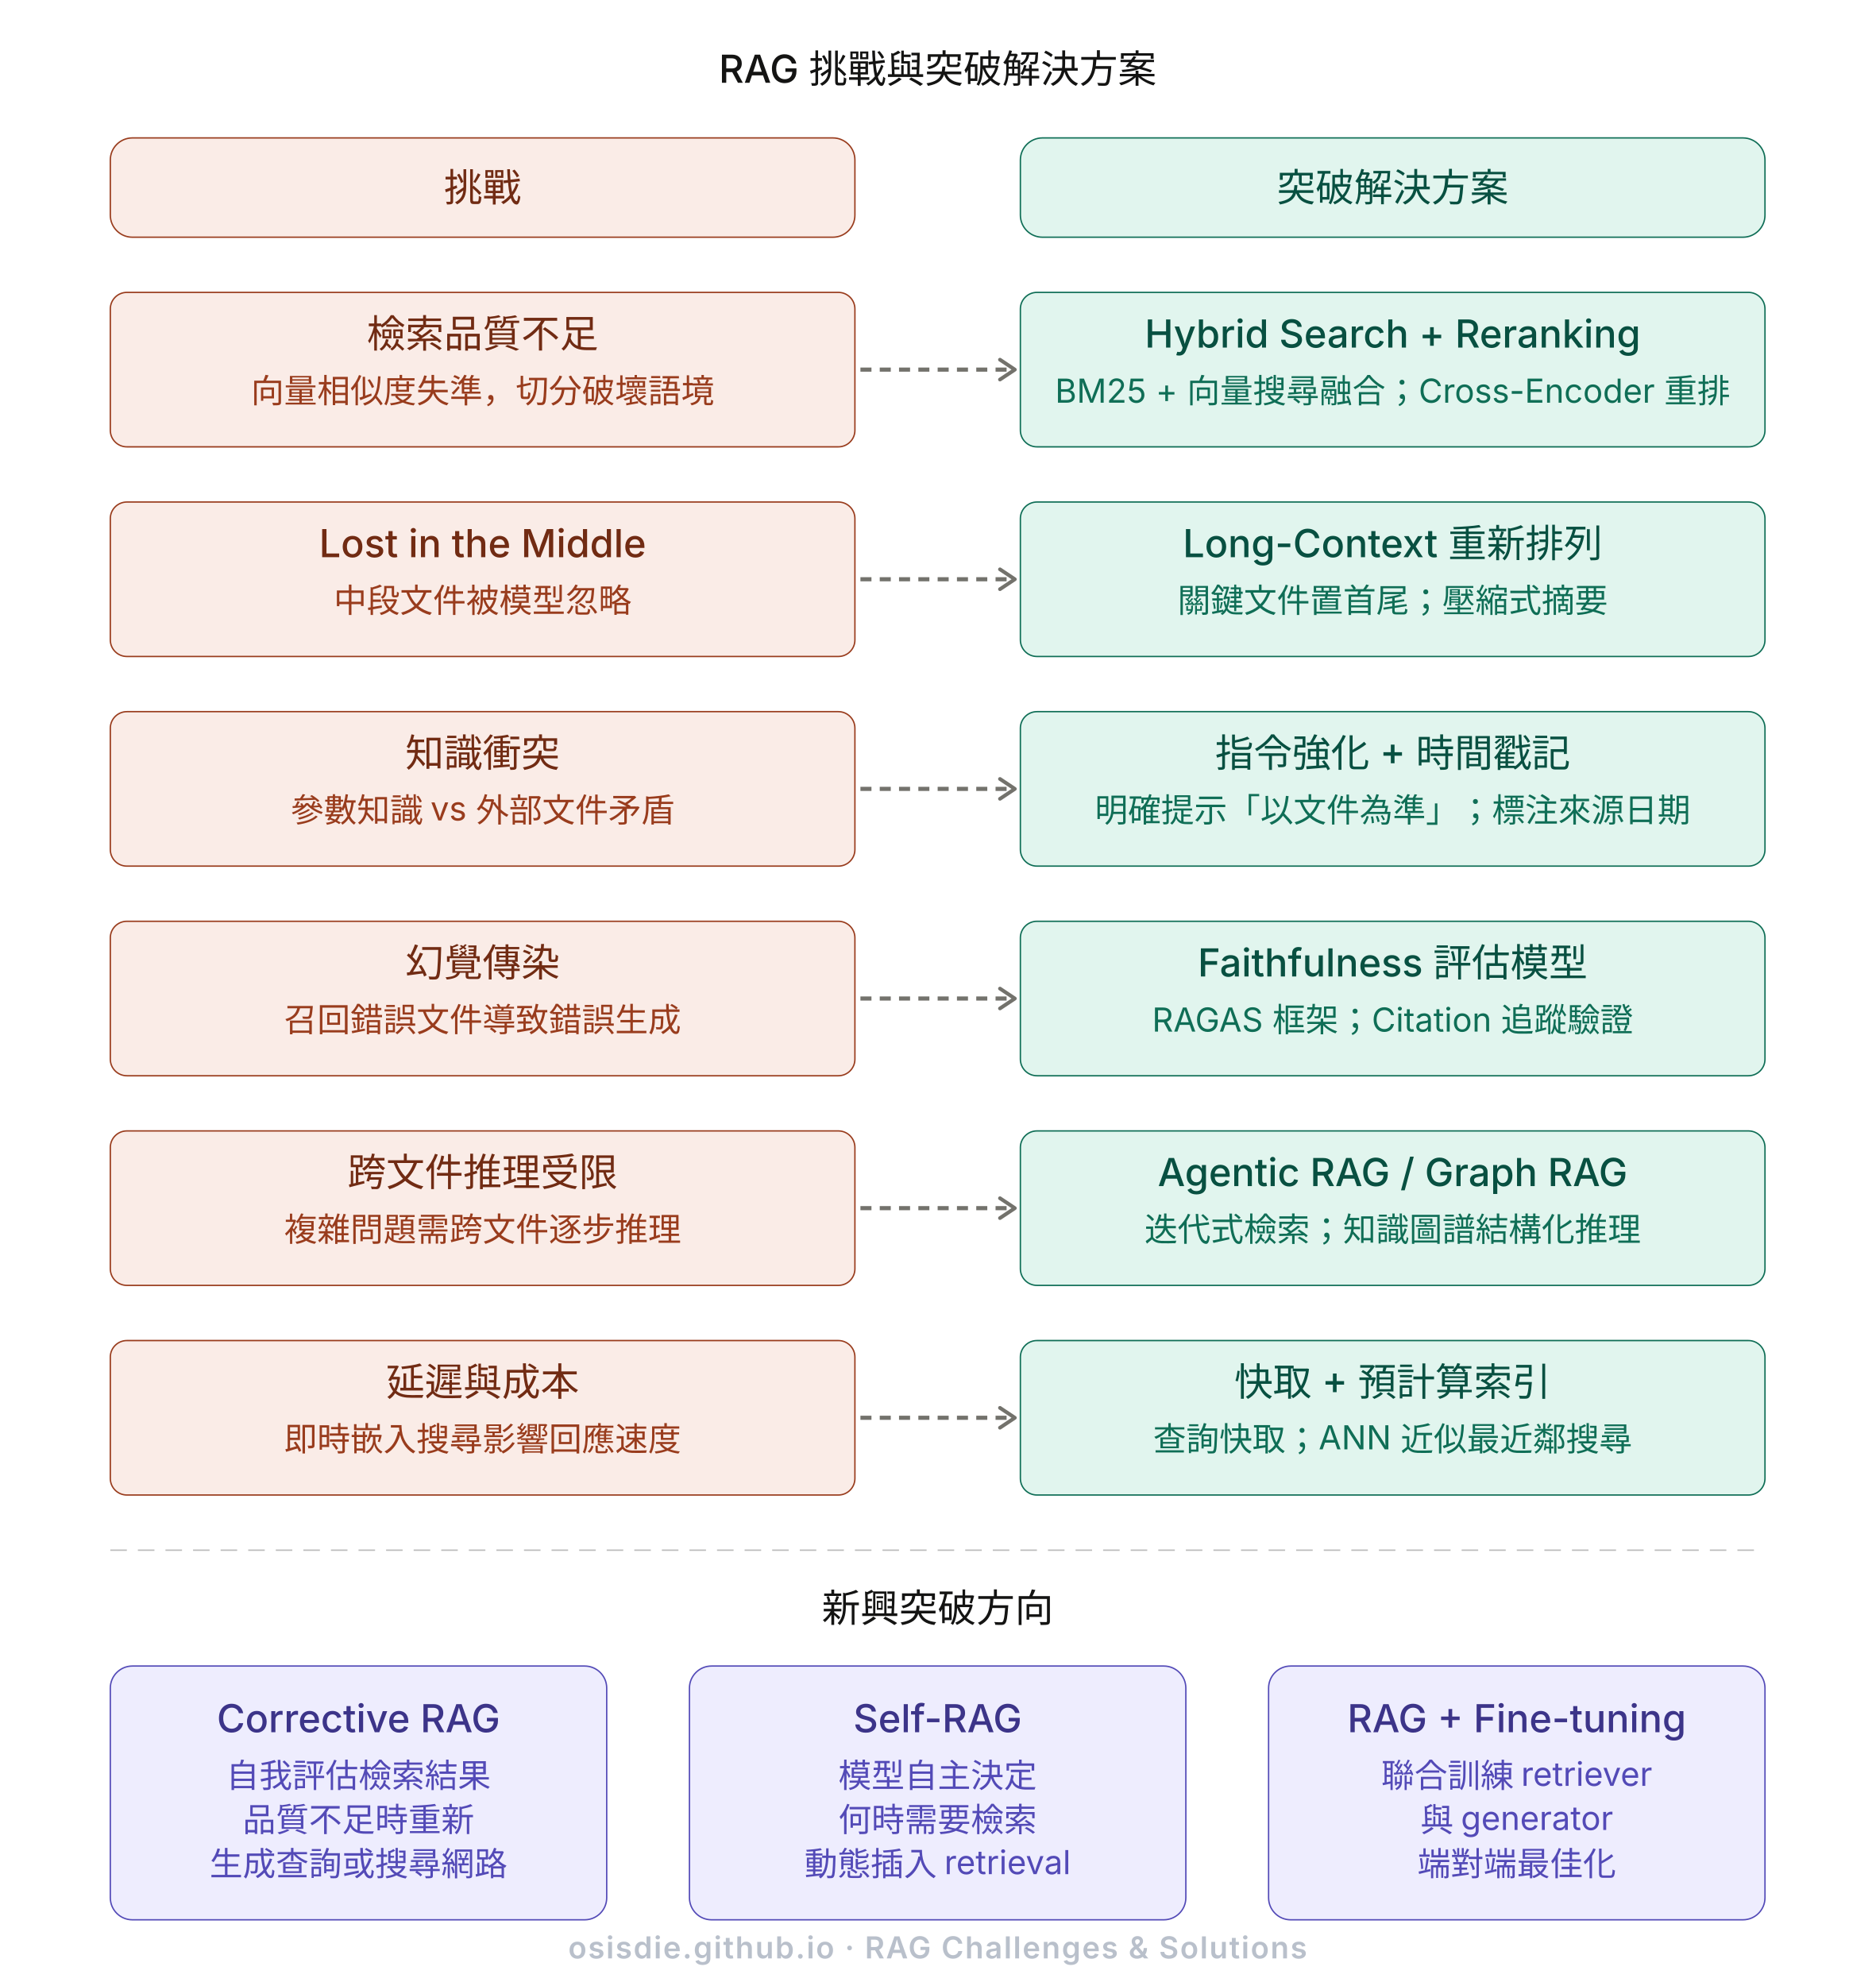
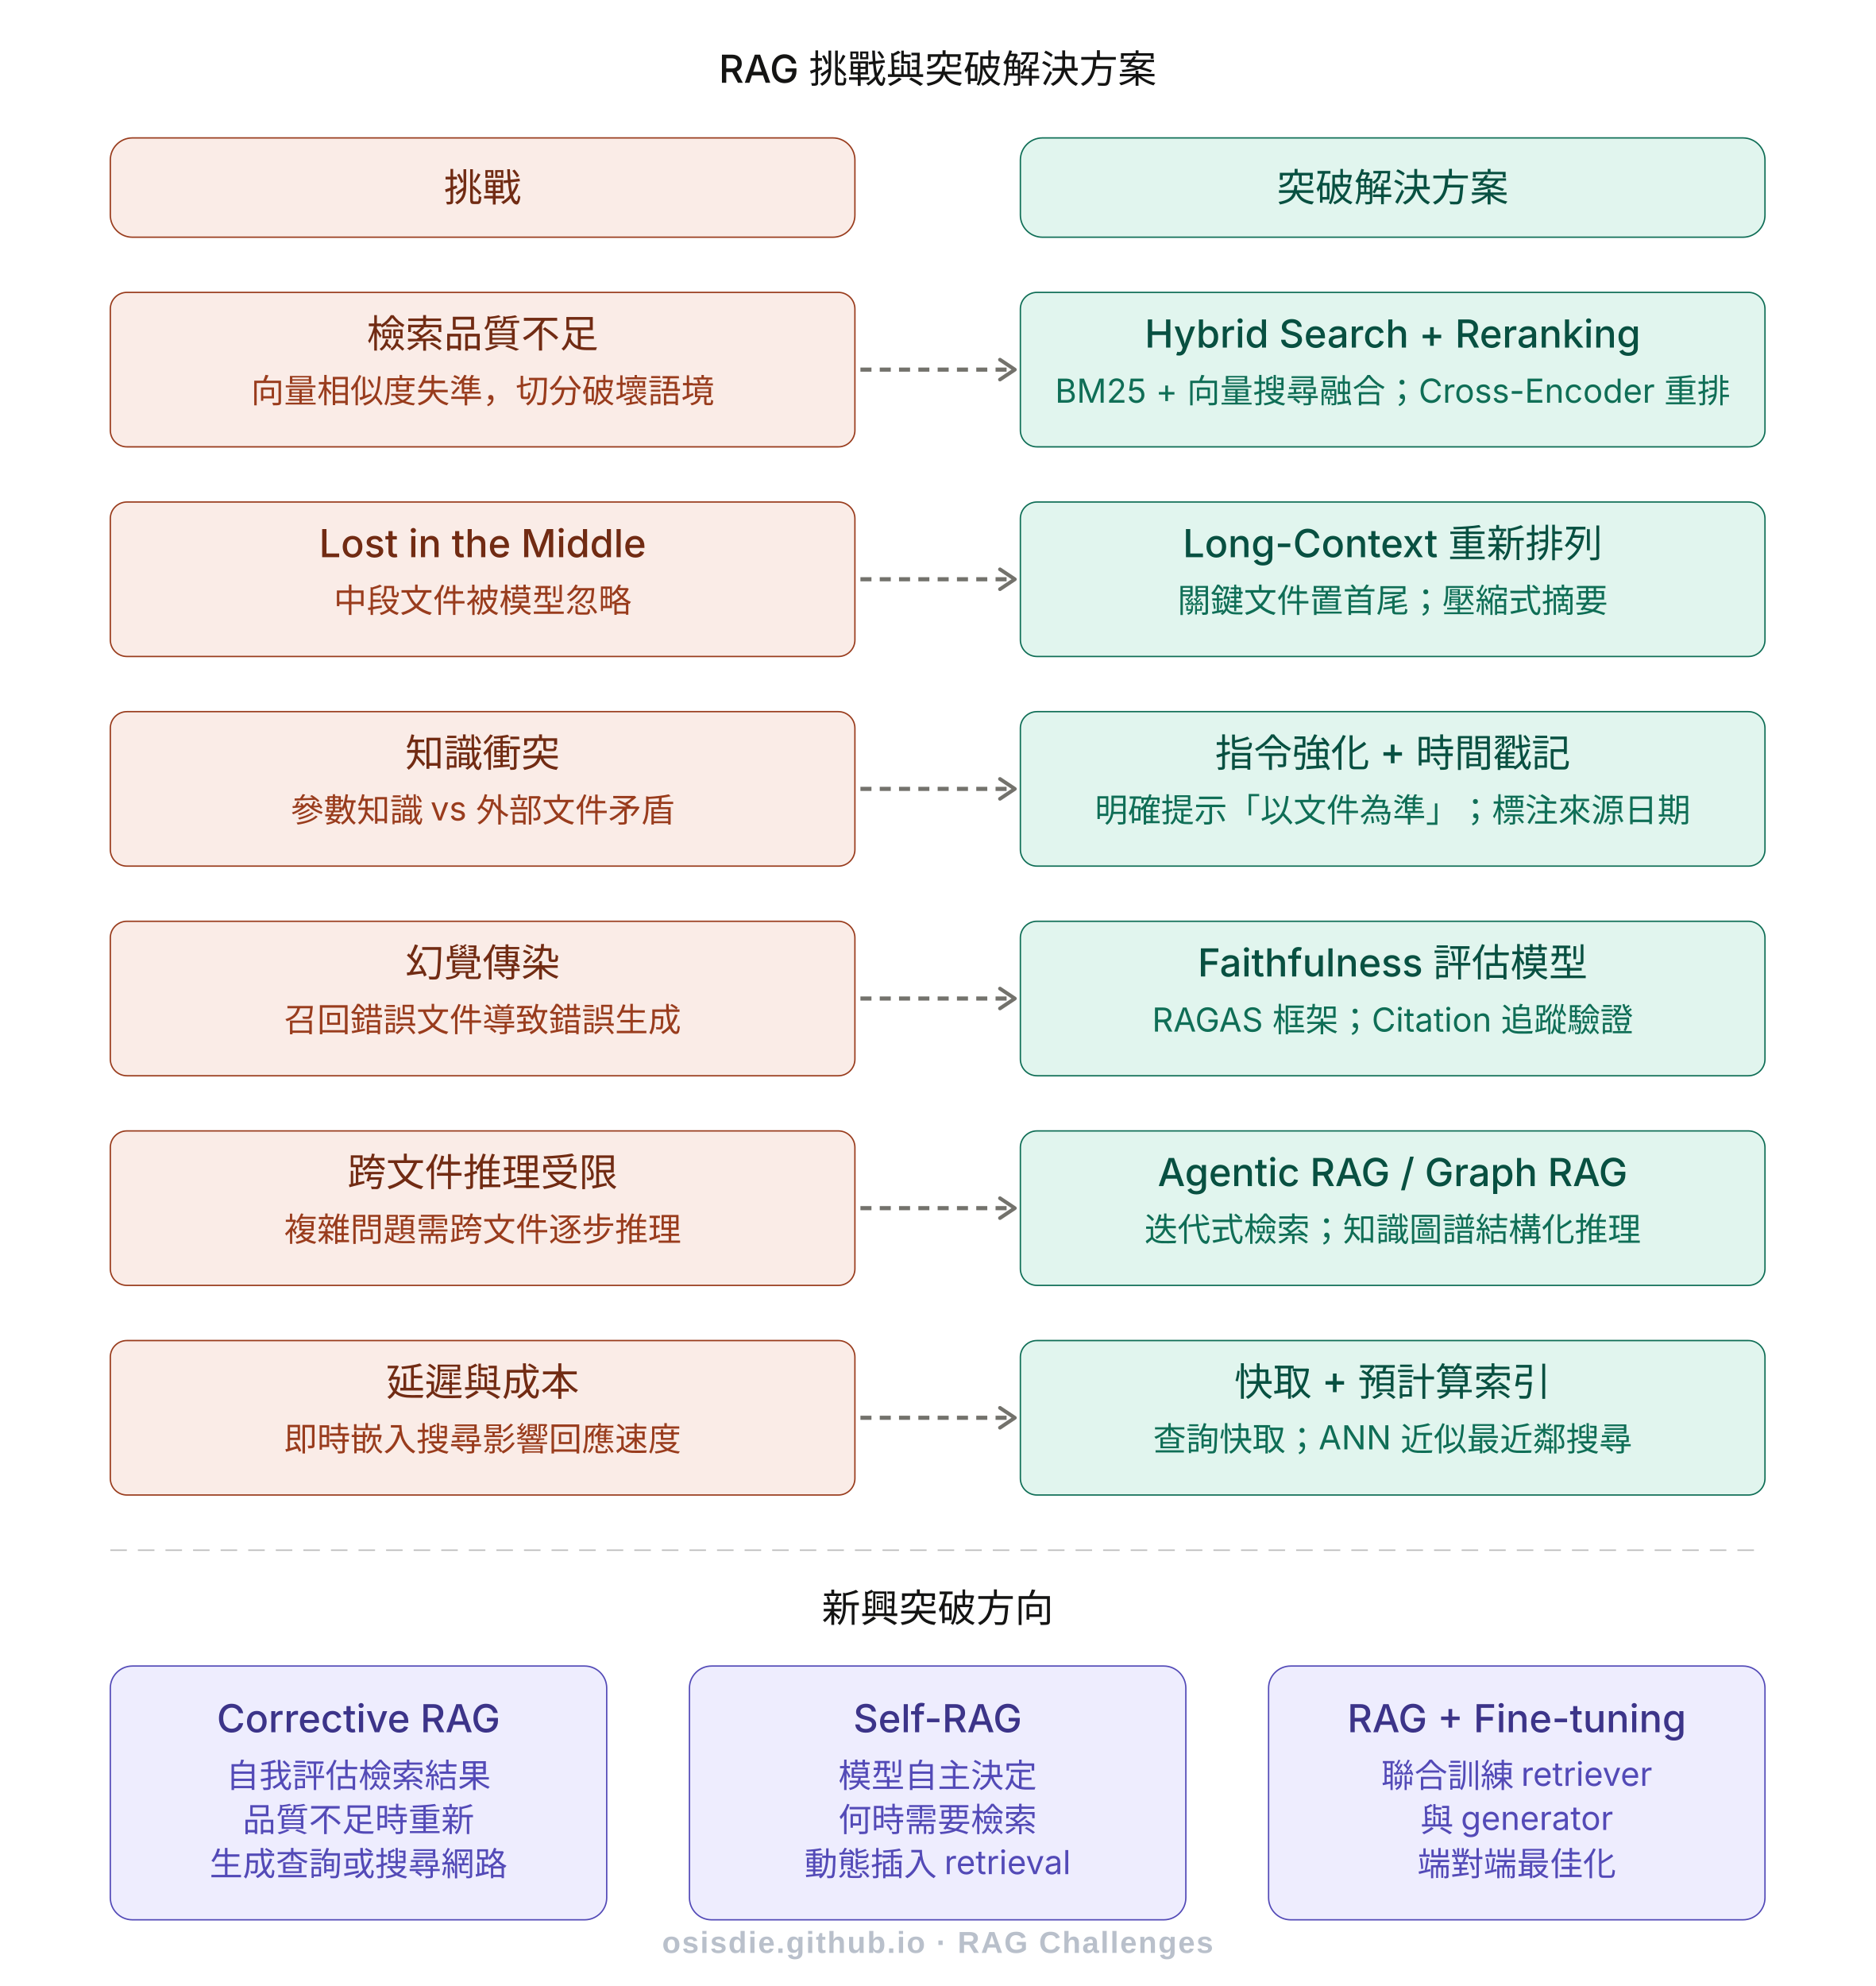
<svg xmlns="http://www.w3.org/2000/svg" width="100%" viewBox="0 0 680 720">
  <defs>
    <marker id="arrow" viewBox="0 0 10 10" refX="8" refY="5" markerWidth="6" markerHeight="6" orient="auto-start-reverse">
      <path d="M2 1L8 5L2 9" fill="none" stroke="context-stroke" stroke-width="1.5" stroke-linecap="round" stroke-linejoin="round" />
    </marker>
  </defs>
  <text x="340" y="30" text-anchor="middle" font-size="15" style="fill:rgb(20, 20, 19);stroke:none;color:rgb(0, 0, 0);stroke-width:1px;stroke-linecap:butt;stroke-linejoin:miter;opacity:1;font-family:-apple-system, BlinkMacSystemFont, &quot;Segoe UI&quot;, &quot;Noto Sans TC&quot;, sans-serif;font-size:14px;font-weight:500;text-anchor:middle;dominant-baseline:auto">RAG 挑戰與突破解決方案</text>
  <g style="fill:rgb(0, 0, 0);stroke:none;color:rgb(0, 0, 0);stroke-width:1px;stroke-linecap:butt;stroke-linejoin:miter;opacity:1;font-family:-apple-system, BlinkMacSystemFont, &quot;Segoe UI&quot;, &quot;Noto Sans TC&quot;, sans-serif;font-size:16px;font-weight:400;text-anchor:start;dominant-baseline:auto">
    <rect x="40" y="50" width="270" height="36" rx="8" stroke-width="0.5" style="fill:rgb(250, 236, 231);stroke:rgb(153, 60, 29);color:rgb(0, 0, 0);stroke-width:0.5px;stroke-linecap:butt;stroke-linejoin:miter;opacity:1;font-family:-apple-system, BlinkMacSystemFont, &quot;Segoe UI&quot;, &quot;Noto Sans TC&quot;, sans-serif;font-size:16px;font-weight:400;text-anchor:start;dominant-baseline:auto" />
    <text x="175" y="73" text-anchor="middle" style="fill:rgb(113, 43, 19);stroke:none;color:rgb(0, 0, 0);stroke-width:1px;stroke-linecap:butt;stroke-linejoin:miter;opacity:1;font-family:-apple-system, BlinkMacSystemFont, &quot;Segoe UI&quot;, &quot;Noto Sans TC&quot;, sans-serif;font-size:14px;font-weight:500;text-anchor:middle;dominant-baseline:auto">挑戰</text>
  </g>
  <g style="fill:rgb(0, 0, 0);stroke:none;color:rgb(0, 0, 0);stroke-width:1px;stroke-linecap:butt;stroke-linejoin:miter;opacity:1;font-family:-apple-system, BlinkMacSystemFont, &quot;Segoe UI&quot;, &quot;Noto Sans TC&quot;, sans-serif;font-size:16px;font-weight:400;text-anchor:start;dominant-baseline:auto">
    <rect x="370" y="50" width="270" height="36" rx="8" stroke-width="0.5" style="fill:rgb(225, 245, 238);stroke:rgb(15, 110, 86);color:rgb(0, 0, 0);stroke-width:0.5px;stroke-linecap:butt;stroke-linejoin:miter;opacity:1;font-family:-apple-system, BlinkMacSystemFont, &quot;Segoe UI&quot;, &quot;Noto Sans TC&quot;, sans-serif;font-size:16px;font-weight:400;text-anchor:start;dominant-baseline:auto" />
    <text x="505" y="73" text-anchor="middle" style="fill:rgb(8, 80, 65);stroke:none;color:rgb(0, 0, 0);stroke-width:1px;stroke-linecap:butt;stroke-linejoin:miter;opacity:1;font-family:-apple-system, BlinkMacSystemFont, &quot;Segoe UI&quot;, &quot;Noto Sans TC&quot;, sans-serif;font-size:14px;font-weight:500;text-anchor:middle;dominant-baseline:auto">突破解決方案</text>
  </g>
  <g style="fill:rgb(0, 0, 0);stroke:none;color:rgb(0, 0, 0);stroke-width:1px;stroke-linecap:butt;stroke-linejoin:miter;opacity:1;font-family:-apple-system, BlinkMacSystemFont, &quot;Segoe UI&quot;, &quot;Noto Sans TC&quot;, sans-serif;font-size:16px;font-weight:400;text-anchor:start;dominant-baseline:auto">
    <rect x="40" y="106" width="270" height="56" rx="6" stroke-width="0.5" style="fill:rgb(250, 236, 231);stroke:rgb(153, 60, 29);color:rgb(0, 0, 0);stroke-width:0.5px;stroke-linecap:butt;stroke-linejoin:miter;opacity:1;font-family:-apple-system, BlinkMacSystemFont, &quot;Segoe UI&quot;, &quot;Noto Sans TC&quot;, sans-serif;font-size:16px;font-weight:400;text-anchor:start;dominant-baseline:auto" />
    <text x="175" y="126" text-anchor="middle" style="fill:rgb(113, 43, 19);stroke:none;color:rgb(0, 0, 0);stroke-width:1px;stroke-linecap:butt;stroke-linejoin:miter;opacity:1;font-family:-apple-system, BlinkMacSystemFont, &quot;Segoe UI&quot;, &quot;Noto Sans TC&quot;, sans-serif;font-size:14px;font-weight:500;text-anchor:middle;dominant-baseline:auto">檢索品質不足</text>
    <text x="175" y="146" text-anchor="middle" style="fill:rgb(153, 60, 29);stroke:none;color:rgb(0, 0, 0);stroke-width:1px;stroke-linecap:butt;stroke-linejoin:miter;opacity:1;font-family:-apple-system, BlinkMacSystemFont, &quot;Segoe UI&quot;, &quot;Noto Sans TC&quot;, sans-serif;font-size:12px;font-weight:400;text-anchor:middle;dominant-baseline:auto">向量相似度失準，切分破壞語境</text>
  </g>
  <g style="fill:rgb(0, 0, 0);stroke:none;color:rgb(0, 0, 0);stroke-width:1px;stroke-linecap:butt;stroke-linejoin:miter;opacity:1;font-family:-apple-system, BlinkMacSystemFont, &quot;Segoe UI&quot;, &quot;Noto Sans TC&quot;, sans-serif;font-size:16px;font-weight:400;text-anchor:start;dominant-baseline:auto">
    <rect x="370" y="106" width="270" height="56" rx="6" stroke-width="0.5" style="fill:rgb(225, 245, 238);stroke:rgb(15, 110, 86);color:rgb(0, 0, 0);stroke-width:0.5px;stroke-linecap:butt;stroke-linejoin:miter;opacity:1;font-family:-apple-system, BlinkMacSystemFont, &quot;Segoe UI&quot;, &quot;Noto Sans TC&quot;, sans-serif;font-size:16px;font-weight:400;text-anchor:start;dominant-baseline:auto" />
    <text x="505" y="126" text-anchor="middle" style="fill:rgb(8, 80, 65);stroke:none;color:rgb(0, 0, 0);stroke-width:1px;stroke-linecap:butt;stroke-linejoin:miter;opacity:1;font-family:-apple-system, BlinkMacSystemFont, &quot;Segoe UI&quot;, &quot;Noto Sans TC&quot;, sans-serif;font-size:14px;font-weight:500;text-anchor:middle;dominant-baseline:auto">Hybrid Search + Reranking</text>
    <text x="505" y="146" text-anchor="middle" style="fill:rgb(15, 110, 86);stroke:none;color:rgb(0, 0, 0);stroke-width:1px;stroke-linecap:butt;stroke-linejoin:miter;opacity:1;font-family:-apple-system, BlinkMacSystemFont, &quot;Segoe UI&quot;, &quot;Noto Sans TC&quot;, sans-serif;font-size:12px;font-weight:400;text-anchor:middle;dominant-baseline:auto">BM25 + 向量搜尋融合；Cross-Encoder 重排</text>
  </g>
  <line x1="312" y1="134" x2="368" y2="134" stroke="rgb(115,114,108)" stroke-width="0.8" stroke-dasharray="4 3" marker-end="url(#arrow)" fill="none" style="fill:none;stroke:rgb(115, 114, 108);color:rgb(0, 0, 0);stroke-width:1.5px;stroke-dasharray:4px, 3px;stroke-linecap:butt;stroke-linejoin:miter;opacity:1;font-family:-apple-system, BlinkMacSystemFont, &quot;Segoe UI&quot;, &quot;Noto Sans TC&quot;, sans-serif;font-size:16px;font-weight:400;text-anchor:start;dominant-baseline:auto" />
  <g style="fill:rgb(0, 0, 0);stroke:none;color:rgb(0, 0, 0);stroke-width:1px;stroke-linecap:butt;stroke-linejoin:miter;opacity:1;font-family:-apple-system, BlinkMacSystemFont, &quot;Segoe UI&quot;, &quot;Noto Sans TC&quot;, sans-serif;font-size:16px;font-weight:400;text-anchor:start;dominant-baseline:auto">
    <rect x="40" y="182" width="270" height="56" rx="6" stroke-width="0.5" style="fill:rgb(250, 236, 231);stroke:rgb(153, 60, 29);color:rgb(0, 0, 0);stroke-width:0.5px;stroke-linecap:butt;stroke-linejoin:miter;opacity:1;font-family:-apple-system, BlinkMacSystemFont, &quot;Segoe UI&quot;, &quot;Noto Sans TC&quot;, sans-serif;font-size:16px;font-weight:400;text-anchor:start;dominant-baseline:auto" />
    <text x="175" y="202" text-anchor="middle" style="fill:rgb(113, 43, 19);stroke:none;color:rgb(0, 0, 0);stroke-width:1px;stroke-linecap:butt;stroke-linejoin:miter;opacity:1;font-family:-apple-system, BlinkMacSystemFont, &quot;Segoe UI&quot;, &quot;Noto Sans TC&quot;, sans-serif;font-size:14px;font-weight:500;text-anchor:middle;dominant-baseline:auto">Lost in the Middle</text>
    <text x="175" y="222" text-anchor="middle" style="fill:rgb(153, 60, 29);stroke:none;color:rgb(0, 0, 0);stroke-width:1px;stroke-linecap:butt;stroke-linejoin:miter;opacity:1;font-family:-apple-system, BlinkMacSystemFont, &quot;Segoe UI&quot;, &quot;Noto Sans TC&quot;, sans-serif;font-size:12px;font-weight:400;text-anchor:middle;dominant-baseline:auto">中段文件被模型忽略</text>
  </g>
  <g style="fill:rgb(0, 0, 0);stroke:none;color:rgb(0, 0, 0);stroke-width:1px;stroke-linecap:butt;stroke-linejoin:miter;opacity:1;font-family:-apple-system, BlinkMacSystemFont, &quot;Segoe UI&quot;, &quot;Noto Sans TC&quot;, sans-serif;font-size:16px;font-weight:400;text-anchor:start;dominant-baseline:auto">
    <rect x="370" y="182" width="270" height="56" rx="6" stroke-width="0.5" style="fill:rgb(225, 245, 238);stroke:rgb(15, 110, 86);color:rgb(0, 0, 0);stroke-width:0.5px;stroke-linecap:butt;stroke-linejoin:miter;opacity:1;font-family:-apple-system, BlinkMacSystemFont, &quot;Segoe UI&quot;, &quot;Noto Sans TC&quot;, sans-serif;font-size:16px;font-weight:400;text-anchor:start;dominant-baseline:auto" />
    <text x="505" y="202" text-anchor="middle" style="fill:rgb(8, 80, 65);stroke:none;color:rgb(0, 0, 0);stroke-width:1px;stroke-linecap:butt;stroke-linejoin:miter;opacity:1;font-family:-apple-system, BlinkMacSystemFont, &quot;Segoe UI&quot;, &quot;Noto Sans TC&quot;, sans-serif;font-size:14px;font-weight:500;text-anchor:middle;dominant-baseline:auto">Long-Context 重新排列</text>
    <text x="505" y="222" text-anchor="middle" style="fill:rgb(15, 110, 86);stroke:none;color:rgb(0, 0, 0);stroke-width:1px;stroke-linecap:butt;stroke-linejoin:miter;opacity:1;font-family:-apple-system, BlinkMacSystemFont, &quot;Segoe UI&quot;, &quot;Noto Sans TC&quot;, sans-serif;font-size:12px;font-weight:400;text-anchor:middle;dominant-baseline:auto">關鍵文件置首尾；壓縮式摘要</text>
  </g>
  <line x1="312" y1="210" x2="368" y2="210" stroke="rgb(115,114,108)" stroke-width="0.8" stroke-dasharray="4 3" marker-end="url(#arrow)" fill="none" style="fill:none;stroke:rgb(115, 114, 108);color:rgb(0, 0, 0);stroke-width:1.5px;stroke-dasharray:4px, 3px;stroke-linecap:butt;stroke-linejoin:miter;opacity:1;font-family:-apple-system, BlinkMacSystemFont, &quot;Segoe UI&quot;, &quot;Noto Sans TC&quot;, sans-serif;font-size:16px;font-weight:400;text-anchor:start;dominant-baseline:auto" />
  <g style="fill:rgb(0, 0, 0);stroke:none;color:rgb(0, 0, 0);stroke-width:1px;stroke-linecap:butt;stroke-linejoin:miter;opacity:1;font-family:-apple-system, BlinkMacSystemFont, &quot;Segoe UI&quot;, &quot;Noto Sans TC&quot;, sans-serif;font-size:16px;font-weight:400;text-anchor:start;dominant-baseline:auto">
    <rect x="40" y="258" width="270" height="56" rx="6" stroke-width="0.5" style="fill:rgb(250, 236, 231);stroke:rgb(153, 60, 29);color:rgb(0, 0, 0);stroke-width:0.5px;stroke-linecap:butt;stroke-linejoin:miter;opacity:1;font-family:-apple-system, BlinkMacSystemFont, &quot;Segoe UI&quot;, &quot;Noto Sans TC&quot;, sans-serif;font-size:16px;font-weight:400;text-anchor:start;dominant-baseline:auto" />
    <text x="175" y="278" text-anchor="middle" style="fill:rgb(113, 43, 19);stroke:none;color:rgb(0, 0, 0);stroke-width:1px;stroke-linecap:butt;stroke-linejoin:miter;opacity:1;font-family:-apple-system, BlinkMacSystemFont, &quot;Segoe UI&quot;, &quot;Noto Sans TC&quot;, sans-serif;font-size:14px;font-weight:500;text-anchor:middle;dominant-baseline:auto">知識衝突</text>
    <text x="175" y="298" text-anchor="middle" style="fill:rgb(153, 60, 29);stroke:none;color:rgb(0, 0, 0);stroke-width:1px;stroke-linecap:butt;stroke-linejoin:miter;opacity:1;font-family:-apple-system, BlinkMacSystemFont, &quot;Segoe UI&quot;, &quot;Noto Sans TC&quot;, sans-serif;font-size:12px;font-weight:400;text-anchor:middle;dominant-baseline:auto">參數知識 vs 外部文件矛盾</text>
  </g>
  <g style="fill:rgb(0, 0, 0);stroke:none;color:rgb(0, 0, 0);stroke-width:1px;stroke-linecap:butt;stroke-linejoin:miter;opacity:1;font-family:-apple-system, BlinkMacSystemFont, &quot;Segoe UI&quot;, &quot;Noto Sans TC&quot;, sans-serif;font-size:16px;font-weight:400;text-anchor:start;dominant-baseline:auto">
    <rect x="370" y="258" width="270" height="56" rx="6" stroke-width="0.5" style="fill:rgb(225, 245, 238);stroke:rgb(15, 110, 86);color:rgb(0, 0, 0);stroke-width:0.5px;stroke-linecap:butt;stroke-linejoin:miter;opacity:1;font-family:-apple-system, BlinkMacSystemFont, &quot;Segoe UI&quot;, &quot;Noto Sans TC&quot;, sans-serif;font-size:16px;font-weight:400;text-anchor:start;dominant-baseline:auto" />
    <text x="505" y="278" text-anchor="middle" style="fill:rgb(8, 80, 65);stroke:none;color:rgb(0, 0, 0);stroke-width:1px;stroke-linecap:butt;stroke-linejoin:miter;opacity:1;font-family:-apple-system, BlinkMacSystemFont, &quot;Segoe UI&quot;, &quot;Noto Sans TC&quot;, sans-serif;font-size:14px;font-weight:500;text-anchor:middle;dominant-baseline:auto">指令強化 + 時間戳記</text>
    <text x="505" y="298" text-anchor="middle" style="fill:rgb(15, 110, 86);stroke:none;color:rgb(0, 0, 0);stroke-width:1px;stroke-linecap:butt;stroke-linejoin:miter;opacity:1;font-family:-apple-system, BlinkMacSystemFont, &quot;Segoe UI&quot;, &quot;Noto Sans TC&quot;, sans-serif;font-size:12px;font-weight:400;text-anchor:middle;dominant-baseline:auto">明確提示「以文件為準」；標注來源日期</text>
  </g>
  <line x1="312" y1="286" x2="368" y2="286" stroke="rgb(115,114,108)" stroke-width="0.8" stroke-dasharray="4 3" marker-end="url(#arrow)" fill="none" style="fill:none;stroke:rgb(115, 114, 108);color:rgb(0, 0, 0);stroke-width:1.5px;stroke-dasharray:4px, 3px;stroke-linecap:butt;stroke-linejoin:miter;opacity:1;font-family:-apple-system, BlinkMacSystemFont, &quot;Segoe UI&quot;, &quot;Noto Sans TC&quot;, sans-serif;font-size:16px;font-weight:400;text-anchor:start;dominant-baseline:auto" />
  <g style="fill:rgb(0, 0, 0);stroke:none;color:rgb(0, 0, 0);stroke-width:1px;stroke-linecap:butt;stroke-linejoin:miter;opacity:1;font-family:-apple-system, BlinkMacSystemFont, &quot;Segoe UI&quot;, &quot;Noto Sans TC&quot;, sans-serif;font-size:16px;font-weight:400;text-anchor:start;dominant-baseline:auto">
    <rect x="40" y="334" width="270" height="56" rx="6" stroke-width="0.5" style="fill:rgb(250, 236, 231);stroke:rgb(153, 60, 29);color:rgb(0, 0, 0);stroke-width:0.5px;stroke-linecap:butt;stroke-linejoin:miter;opacity:1;font-family:-apple-system, BlinkMacSystemFont, &quot;Segoe UI&quot;, &quot;Noto Sans TC&quot;, sans-serif;font-size:16px;font-weight:400;text-anchor:start;dominant-baseline:auto" />
    <text x="175" y="354" text-anchor="middle" style="fill:rgb(113, 43, 19);stroke:none;color:rgb(0, 0, 0);stroke-width:1px;stroke-linecap:butt;stroke-linejoin:miter;opacity:1;font-family:-apple-system, BlinkMacSystemFont, &quot;Segoe UI&quot;, &quot;Noto Sans TC&quot;, sans-serif;font-size:14px;font-weight:500;text-anchor:middle;dominant-baseline:auto">幻覺傳染</text>
    <text x="175" y="374" text-anchor="middle" style="fill:rgb(153, 60, 29);stroke:none;color:rgb(0, 0, 0);stroke-width:1px;stroke-linecap:butt;stroke-linejoin:miter;opacity:1;font-family:-apple-system, BlinkMacSystemFont, &quot;Segoe UI&quot;, &quot;Noto Sans TC&quot;, sans-serif;font-size:12px;font-weight:400;text-anchor:middle;dominant-baseline:auto">召回錯誤文件導致錯誤生成</text>
  </g>
  <g style="fill:rgb(0, 0, 0);stroke:none;color:rgb(0, 0, 0);stroke-width:1px;stroke-linecap:butt;stroke-linejoin:miter;opacity:1;font-family:-apple-system, BlinkMacSystemFont, &quot;Segoe UI&quot;, &quot;Noto Sans TC&quot;, sans-serif;font-size:16px;font-weight:400;text-anchor:start;dominant-baseline:auto">
    <rect x="370" y="334" width="270" height="56" rx="6" stroke-width="0.5" style="fill:rgb(225, 245, 238);stroke:rgb(15, 110, 86);color:rgb(0, 0, 0);stroke-width:0.5px;stroke-linecap:butt;stroke-linejoin:miter;opacity:1;font-family:-apple-system, BlinkMacSystemFont, &quot;Segoe UI&quot;, &quot;Noto Sans TC&quot;, sans-serif;font-size:16px;font-weight:400;text-anchor:start;dominant-baseline:auto" />
    <text x="505" y="354" text-anchor="middle" style="fill:rgb(8, 80, 65);stroke:none;color:rgb(0, 0, 0);stroke-width:1px;stroke-linecap:butt;stroke-linejoin:miter;opacity:1;font-family:-apple-system, BlinkMacSystemFont, &quot;Segoe UI&quot;, &quot;Noto Sans TC&quot;, sans-serif;font-size:14px;font-weight:500;text-anchor:middle;dominant-baseline:auto">Faithfulness 評估模型</text>
    <text x="505" y="374" text-anchor="middle" style="fill:rgb(15, 110, 86);stroke:none;color:rgb(0, 0, 0);stroke-width:1px;stroke-linecap:butt;stroke-linejoin:miter;opacity:1;font-family:-apple-system, BlinkMacSystemFont, &quot;Segoe UI&quot;, &quot;Noto Sans TC&quot;, sans-serif;font-size:12px;font-weight:400;text-anchor:middle;dominant-baseline:auto">RAGAS 框架；Citation 追蹤驗證</text>
  </g>
  <line x1="312" y1="362" x2="368" y2="362" stroke="rgb(115,114,108)" stroke-width="0.8" stroke-dasharray="4 3" marker-end="url(#arrow)" fill="none" style="fill:none;stroke:rgb(115, 114, 108);color:rgb(0, 0, 0);stroke-width:1.5px;stroke-dasharray:4px, 3px;stroke-linecap:butt;stroke-linejoin:miter;opacity:1;font-family:-apple-system, BlinkMacSystemFont, &quot;Segoe UI&quot;, &quot;Noto Sans TC&quot;, sans-serif;font-size:16px;font-weight:400;text-anchor:start;dominant-baseline:auto" />
  <g style="fill:rgb(0, 0, 0);stroke:none;color:rgb(0, 0, 0);stroke-width:1px;stroke-linecap:butt;stroke-linejoin:miter;opacity:1;font-family:-apple-system, BlinkMacSystemFont, &quot;Segoe UI&quot;, &quot;Noto Sans TC&quot;, sans-serif;font-size:16px;font-weight:400;text-anchor:start;dominant-baseline:auto">
    <rect x="40" y="410" width="270" height="56" rx="6" stroke-width="0.5" style="fill:rgb(250, 236, 231);stroke:rgb(153, 60, 29);color:rgb(0, 0, 0);stroke-width:0.5px;stroke-linecap:butt;stroke-linejoin:miter;opacity:1;font-family:-apple-system, BlinkMacSystemFont, &quot;Segoe UI&quot;, &quot;Noto Sans TC&quot;, sans-serif;font-size:16px;font-weight:400;text-anchor:start;dominant-baseline:auto" />
    <text x="175" y="430" text-anchor="middle" style="fill:rgb(113, 43, 19);stroke:none;color:rgb(0, 0, 0);stroke-width:1px;stroke-linecap:butt;stroke-linejoin:miter;opacity:1;font-family:-apple-system, BlinkMacSystemFont, &quot;Segoe UI&quot;, &quot;Noto Sans TC&quot;, sans-serif;font-size:14px;font-weight:500;text-anchor:middle;dominant-baseline:auto">跨文件推理受限</text>
    <text x="175" y="450" text-anchor="middle" style="fill:rgb(153, 60, 29);stroke:none;color:rgb(0, 0, 0);stroke-width:1px;stroke-linecap:butt;stroke-linejoin:miter;opacity:1;font-family:-apple-system, BlinkMacSystemFont, &quot;Segoe UI&quot;, &quot;Noto Sans TC&quot;, sans-serif;font-size:12px;font-weight:400;text-anchor:middle;dominant-baseline:auto">複雜問題需跨文件逐步推理</text>
  </g>
  <g style="fill:rgb(0, 0, 0);stroke:none;color:rgb(0, 0, 0);stroke-width:1px;stroke-linecap:butt;stroke-linejoin:miter;opacity:1;font-family:-apple-system, BlinkMacSystemFont, &quot;Segoe UI&quot;, &quot;Noto Sans TC&quot;, sans-serif;font-size:16px;font-weight:400;text-anchor:start;dominant-baseline:auto">
    <rect x="370" y="410" width="270" height="56" rx="6" stroke-width="0.5" style="fill:rgb(225, 245, 238);stroke:rgb(15, 110, 86);color:rgb(0, 0, 0);stroke-width:0.5px;stroke-linecap:butt;stroke-linejoin:miter;opacity:1;font-family:-apple-system, BlinkMacSystemFont, &quot;Segoe UI&quot;, &quot;Noto Sans TC&quot;, sans-serif;font-size:16px;font-weight:400;text-anchor:start;dominant-baseline:auto" />
    <text x="505" y="430" text-anchor="middle" style="fill:rgb(8, 80, 65);stroke:none;color:rgb(0, 0, 0);stroke-width:1px;stroke-linecap:butt;stroke-linejoin:miter;opacity:1;font-family:-apple-system, BlinkMacSystemFont, &quot;Segoe UI&quot;, &quot;Noto Sans TC&quot;, sans-serif;font-size:14px;font-weight:500;text-anchor:middle;dominant-baseline:auto">Agentic RAG / Graph RAG</text>
    <text x="505" y="450" text-anchor="middle" style="fill:rgb(15, 110, 86);stroke:none;color:rgb(0, 0, 0);stroke-width:1px;stroke-linecap:butt;stroke-linejoin:miter;opacity:1;font-family:-apple-system, BlinkMacSystemFont, &quot;Segoe UI&quot;, &quot;Noto Sans TC&quot;, sans-serif;font-size:12px;font-weight:400;text-anchor:middle;dominant-baseline:auto">迭代式檢索；知識圖譜結構化推理</text>
  </g>
  <line x1="312" y1="438" x2="368" y2="438" stroke="rgb(115,114,108)" stroke-width="0.8" stroke-dasharray="4 3" marker-end="url(#arrow)" fill="none" style="fill:none;stroke:rgb(115, 114, 108);color:rgb(0, 0, 0);stroke-width:1.5px;stroke-dasharray:4px, 3px;stroke-linecap:butt;stroke-linejoin:miter;opacity:1;font-family:-apple-system, BlinkMacSystemFont, &quot;Segoe UI&quot;, &quot;Noto Sans TC&quot;, sans-serif;font-size:16px;font-weight:400;text-anchor:start;dominant-baseline:auto" />
  <g style="fill:rgb(0, 0, 0);stroke:none;color:rgb(0, 0, 0);stroke-width:1px;stroke-linecap:butt;stroke-linejoin:miter;opacity:1;font-family:-apple-system, BlinkMacSystemFont, &quot;Segoe UI&quot;, &quot;Noto Sans TC&quot;, sans-serif;font-size:16px;font-weight:400;text-anchor:start;dominant-baseline:auto">
    <rect x="40" y="486" width="270" height="56" rx="6" stroke-width="0.5" style="fill:rgb(250, 236, 231);stroke:rgb(153, 60, 29);color:rgb(0, 0, 0);stroke-width:0.5px;stroke-linecap:butt;stroke-linejoin:miter;opacity:1;font-family:-apple-system, BlinkMacSystemFont, &quot;Segoe UI&quot;, &quot;Noto Sans TC&quot;, sans-serif;font-size:16px;font-weight:400;text-anchor:start;dominant-baseline:auto" />
    <text x="175" y="506" text-anchor="middle" style="fill:rgb(113, 43, 19);stroke:none;color:rgb(0, 0, 0);stroke-width:1px;stroke-linecap:butt;stroke-linejoin:miter;opacity:1;font-family:-apple-system, BlinkMacSystemFont, &quot;Segoe UI&quot;, &quot;Noto Sans TC&quot;, sans-serif;font-size:14px;font-weight:500;text-anchor:middle;dominant-baseline:auto">延遲與成本</text>
    <text x="175" y="526" text-anchor="middle" style="fill:rgb(153, 60, 29);stroke:none;color:rgb(0, 0, 0);stroke-width:1px;stroke-linecap:butt;stroke-linejoin:miter;opacity:1;font-family:-apple-system, BlinkMacSystemFont, &quot;Segoe UI&quot;, &quot;Noto Sans TC&quot;, sans-serif;font-size:12px;font-weight:400;text-anchor:middle;dominant-baseline:auto">即時嵌入搜尋影響回應速度</text>
  </g>
  <g style="fill:rgb(0, 0, 0);stroke:none;color:rgb(0, 0, 0);stroke-width:1px;stroke-linecap:butt;stroke-linejoin:miter;opacity:1;font-family:-apple-system, BlinkMacSystemFont, &quot;Segoe UI&quot;, &quot;Noto Sans TC&quot;, sans-serif;font-size:16px;font-weight:400;text-anchor:start;dominant-baseline:auto">
    <rect x="370" y="486" width="270" height="56" rx="6" stroke-width="0.5" style="fill:rgb(225, 245, 238);stroke:rgb(15, 110, 86);color:rgb(0, 0, 0);stroke-width:0.5px;stroke-linecap:butt;stroke-linejoin:miter;opacity:1;font-family:-apple-system, BlinkMacSystemFont, &quot;Segoe UI&quot;, &quot;Noto Sans TC&quot;, sans-serif;font-size:16px;font-weight:400;text-anchor:start;dominant-baseline:auto" />
    <text x="505" y="506" text-anchor="middle" style="fill:rgb(8, 80, 65);stroke:none;color:rgb(0, 0, 0);stroke-width:1px;stroke-linecap:butt;stroke-linejoin:miter;opacity:1;font-family:-apple-system, BlinkMacSystemFont, &quot;Segoe UI&quot;, &quot;Noto Sans TC&quot;, sans-serif;font-size:14px;font-weight:500;text-anchor:middle;dominant-baseline:auto">快取 + 預計算索引</text>
    <text x="505" y="526" text-anchor="middle" style="fill:rgb(15, 110, 86);stroke:none;color:rgb(0, 0, 0);stroke-width:1px;stroke-linecap:butt;stroke-linejoin:miter;opacity:1;font-family:-apple-system, BlinkMacSystemFont, &quot;Segoe UI&quot;, &quot;Noto Sans TC&quot;, sans-serif;font-size:12px;font-weight:400;text-anchor:middle;dominant-baseline:auto">查詢快取；ANN 近似最近鄰搜尋</text>
  </g>
  <line x1="312" y1="514" x2="368" y2="514" stroke="rgb(115,114,108)" stroke-width="0.8" stroke-dasharray="4 3" marker-end="url(#arrow)" fill="none" style="fill:none;stroke:rgb(115, 114, 108);color:rgb(0, 0, 0);stroke-width:1.5px;stroke-dasharray:4px, 3px;stroke-linecap:butt;stroke-linejoin:miter;opacity:1;font-family:-apple-system, BlinkMacSystemFont, &quot;Segoe UI&quot;, &quot;Noto Sans TC&quot;, sans-serif;font-size:16px;font-weight:400;text-anchor:start;dominant-baseline:auto" />
  <line x1="40" y1="562" x2="640" y2="562" stroke="rgba(31,30,29,0.3)" stroke-width="0.5" stroke-dasharray="6 4" style="fill:rgb(0, 0, 0);stroke:rgba(31, 30, 29, 0.3);color:rgb(0, 0, 0);stroke-width:0.5px;stroke-dasharray:6px, 4px;stroke-linecap:butt;stroke-linejoin:miter;opacity:1;font-family:-apple-system, BlinkMacSystemFont, &quot;Segoe UI&quot;, &quot;Noto Sans TC&quot;, sans-serif;font-size:16px;font-weight:400;text-anchor:start;dominant-baseline:auto" />
  <text x="340" y="588" text-anchor="middle" style="fill:rgb(20, 20, 19);stroke:none;color:rgb(0, 0, 0);stroke-width:1px;stroke-linecap:butt;stroke-linejoin:miter;opacity:1;font-family:-apple-system, BlinkMacSystemFont, &quot;Segoe UI&quot;, &quot;Noto Sans TC&quot;, sans-serif;font-size:14px;font-weight:500;text-anchor:middle;dominant-baseline:auto">新興突破方向</text>
  <g style="fill:rgb(0, 0, 0);stroke:none;color:rgb(0, 0, 0);stroke-width:1px;stroke-linecap:butt;stroke-linejoin:miter;opacity:1;font-family:-apple-system, BlinkMacSystemFont, &quot;Segoe UI&quot;, &quot;Noto Sans TC&quot;, sans-serif;font-size:16px;font-weight:400;text-anchor:start;dominant-baseline:auto">
    <rect x="40" y="604" width="180" height="92" rx="8" stroke-width="0.5" style="fill:rgb(238, 237, 254);stroke:rgb(83, 74, 183);color:rgb(0, 0, 0);stroke-width:0.5px;stroke-linecap:butt;stroke-linejoin:miter;opacity:1;font-family:-apple-system, BlinkMacSystemFont, &quot;Segoe UI&quot;, &quot;Noto Sans TC&quot;, sans-serif;font-size:16px;font-weight:400;text-anchor:start;dominant-baseline:auto" />
    <text x="130" y="628" text-anchor="middle" style="fill:rgb(60, 52, 137);stroke:none;color:rgb(0, 0, 0);stroke-width:1px;stroke-linecap:butt;stroke-linejoin:miter;opacity:1;font-family:-apple-system, BlinkMacSystemFont, &quot;Segoe UI&quot;, &quot;Noto Sans TC&quot;, sans-serif;font-size:14px;font-weight:500;text-anchor:middle;dominant-baseline:auto">Corrective RAG</text>
    <text x="130" y="648" text-anchor="middle" style="fill:rgb(83, 74, 183);stroke:none;color:rgb(0, 0, 0);stroke-width:1px;stroke-linecap:butt;stroke-linejoin:miter;opacity:1;font-family:-apple-system, BlinkMacSystemFont, &quot;Segoe UI&quot;, &quot;Noto Sans TC&quot;, sans-serif;font-size:12px;font-weight:400;text-anchor:middle;dominant-baseline:auto">自我評估檢索結果</text>
    <text x="130" y="664" text-anchor="middle" style="fill:rgb(83, 74, 183);stroke:none;color:rgb(0, 0, 0);stroke-width:1px;stroke-linecap:butt;stroke-linejoin:miter;opacity:1;font-family:-apple-system, BlinkMacSystemFont, &quot;Segoe UI&quot;, &quot;Noto Sans TC&quot;, sans-serif;font-size:12px;font-weight:400;text-anchor:middle;dominant-baseline:auto">品質不足時重新</text>
    <text x="130" y="680" text-anchor="middle" style="fill:rgb(83, 74, 183);stroke:none;color:rgb(0, 0, 0);stroke-width:1px;stroke-linecap:butt;stroke-linejoin:miter;opacity:1;font-family:-apple-system, BlinkMacSystemFont, &quot;Segoe UI&quot;, &quot;Noto Sans TC&quot;, sans-serif;font-size:12px;font-weight:400;text-anchor:middle;dominant-baseline:auto">生成查詢或搜尋網路</text>
  </g>
  <g style="fill:rgb(0, 0, 0);stroke:none;color:rgb(0, 0, 0);stroke-width:1px;stroke-linecap:butt;stroke-linejoin:miter;opacity:1;font-family:-apple-system, BlinkMacSystemFont, &quot;Segoe UI&quot;, &quot;Noto Sans TC&quot;, sans-serif;font-size:16px;font-weight:400;text-anchor:start;dominant-baseline:auto">
    <rect x="250" y="604" width="180" height="92" rx="8" stroke-width="0.5" style="fill:rgb(238, 237, 254);stroke:rgb(83, 74, 183);color:rgb(0, 0, 0);stroke-width:0.5px;stroke-linecap:butt;stroke-linejoin:miter;opacity:1;font-family:-apple-system, BlinkMacSystemFont, &quot;Segoe UI&quot;, &quot;Noto Sans TC&quot;, sans-serif;font-size:16px;font-weight:400;text-anchor:start;dominant-baseline:auto" />
    <text x="340" y="628" text-anchor="middle" style="fill:rgb(60, 52, 137);stroke:none;color:rgb(0, 0, 0);stroke-width:1px;stroke-linecap:butt;stroke-linejoin:miter;opacity:1;font-family:-apple-system, BlinkMacSystemFont, &quot;Segoe UI&quot;, &quot;Noto Sans TC&quot;, sans-serif;font-size:14px;font-weight:500;text-anchor:middle;dominant-baseline:auto">Self-RAG</text>
    <text x="340" y="648" text-anchor="middle" style="fill:rgb(83, 74, 183);stroke:none;color:rgb(0, 0, 0);stroke-width:1px;stroke-linecap:butt;stroke-linejoin:miter;opacity:1;font-family:-apple-system, BlinkMacSystemFont, &quot;Segoe UI&quot;, &quot;Noto Sans TC&quot;, sans-serif;font-size:12px;font-weight:400;text-anchor:middle;dominant-baseline:auto">模型自主決定</text>
    <text x="340" y="664" text-anchor="middle" style="fill:rgb(83, 74, 183);stroke:none;color:rgb(0, 0, 0);stroke-width:1px;stroke-linecap:butt;stroke-linejoin:miter;opacity:1;font-family:-apple-system, BlinkMacSystemFont, &quot;Segoe UI&quot;, &quot;Noto Sans TC&quot;, sans-serif;font-size:12px;font-weight:400;text-anchor:middle;dominant-baseline:auto">何時需要檢索</text>
    <text x="340" y="680" text-anchor="middle" style="fill:rgb(83, 74, 183);stroke:none;color:rgb(0, 0, 0);stroke-width:1px;stroke-linecap:butt;stroke-linejoin:miter;opacity:1;font-family:-apple-system, BlinkMacSystemFont, &quot;Segoe UI&quot;, &quot;Noto Sans TC&quot;, sans-serif;font-size:12px;font-weight:400;text-anchor:middle;dominant-baseline:auto">動態插入 retrieval</text>
  </g>
  <g style="fill:rgb(0, 0, 0);stroke:none;color:rgb(0, 0, 0);stroke-width:1px;stroke-linecap:butt;stroke-linejoin:miter;opacity:1;font-family:-apple-system, BlinkMacSystemFont, &quot;Segoe UI&quot;, &quot;Noto Sans TC&quot;, sans-serif;font-size:16px;font-weight:400;text-anchor:start;dominant-baseline:auto">
    <rect x="460" y="604" width="180" height="92" rx="8" stroke-width="0.5" style="fill:rgb(238, 237, 254);stroke:rgb(83, 74, 183);color:rgb(0, 0, 0);stroke-width:0.5px;stroke-linecap:butt;stroke-linejoin:miter;opacity:1;font-family:-apple-system, BlinkMacSystemFont, &quot;Segoe UI&quot;, &quot;Noto Sans TC&quot;, sans-serif;font-size:16px;font-weight:400;text-anchor:start;dominant-baseline:auto" />
    <text x="550" y="628" text-anchor="middle" style="fill:rgb(60, 52, 137);stroke:none;color:rgb(0, 0, 0);stroke-width:1px;stroke-linecap:butt;stroke-linejoin:miter;opacity:1;font-family:-apple-system, BlinkMacSystemFont, &quot;Segoe UI&quot;, &quot;Noto Sans TC&quot;, sans-serif;font-size:14px;font-weight:500;text-anchor:middle;dominant-baseline:auto">RAG + Fine-tuning</text>
    <text x="550" y="648" text-anchor="middle" style="fill:rgb(83, 74, 183);stroke:none;color:rgb(0, 0, 0);stroke-width:1px;stroke-linecap:butt;stroke-linejoin:miter;opacity:1;font-family:-apple-system, BlinkMacSystemFont, &quot;Segoe UI&quot;, &quot;Noto Sans TC&quot;, sans-serif;font-size:12px;font-weight:400;text-anchor:middle;dominant-baseline:auto">聯合訓練 retriever</text>
    <text x="550" y="664" text-anchor="middle" style="fill:rgb(83, 74, 183);stroke:none;color:rgb(0, 0, 0);stroke-width:1px;stroke-linecap:butt;stroke-linejoin:miter;opacity:1;font-family:-apple-system, BlinkMacSystemFont, &quot;Segoe UI&quot;, &quot;Noto Sans TC&quot;, sans-serif;font-size:12px;font-weight:400;text-anchor:middle;dominant-baseline:auto">與 generator</text>
    <text x="550" y="680" text-anchor="middle" style="fill:rgb(83, 74, 183);stroke:none;color:rgb(0, 0, 0);stroke-width:1px;stroke-linecap:butt;stroke-linejoin:miter;opacity:1;font-family:-apple-system, BlinkMacSystemFont, &quot;Segoe UI&quot;, &quot;Noto Sans TC&quot;, sans-serif;font-size:12px;font-weight:400;text-anchor:middle;dominant-baseline:auto">端對端最佳化</text>
  </g>
  <g opacity="0.45">
-     <text x="340" y="710" text-anchor="middle" fill="#64748b" font-family="-apple-system, BlinkMacSystemFont, Segoe UI, Noto Sans TC, sans-serif" font-size="11" font-weight="600" letter-spacing="0.5px">osisdie.github.io · RAG Challenges &amp; Solutions</text>
+     <text x="340" y="708" text-anchor="middle" fill="#64748b" font-family="Segoe UI, Arial, sans-serif" font-size="11" font-weight="600" letter-spacing="0.5px">osisdie.github.io · RAG Challenges</text>
  </g>
</svg>
